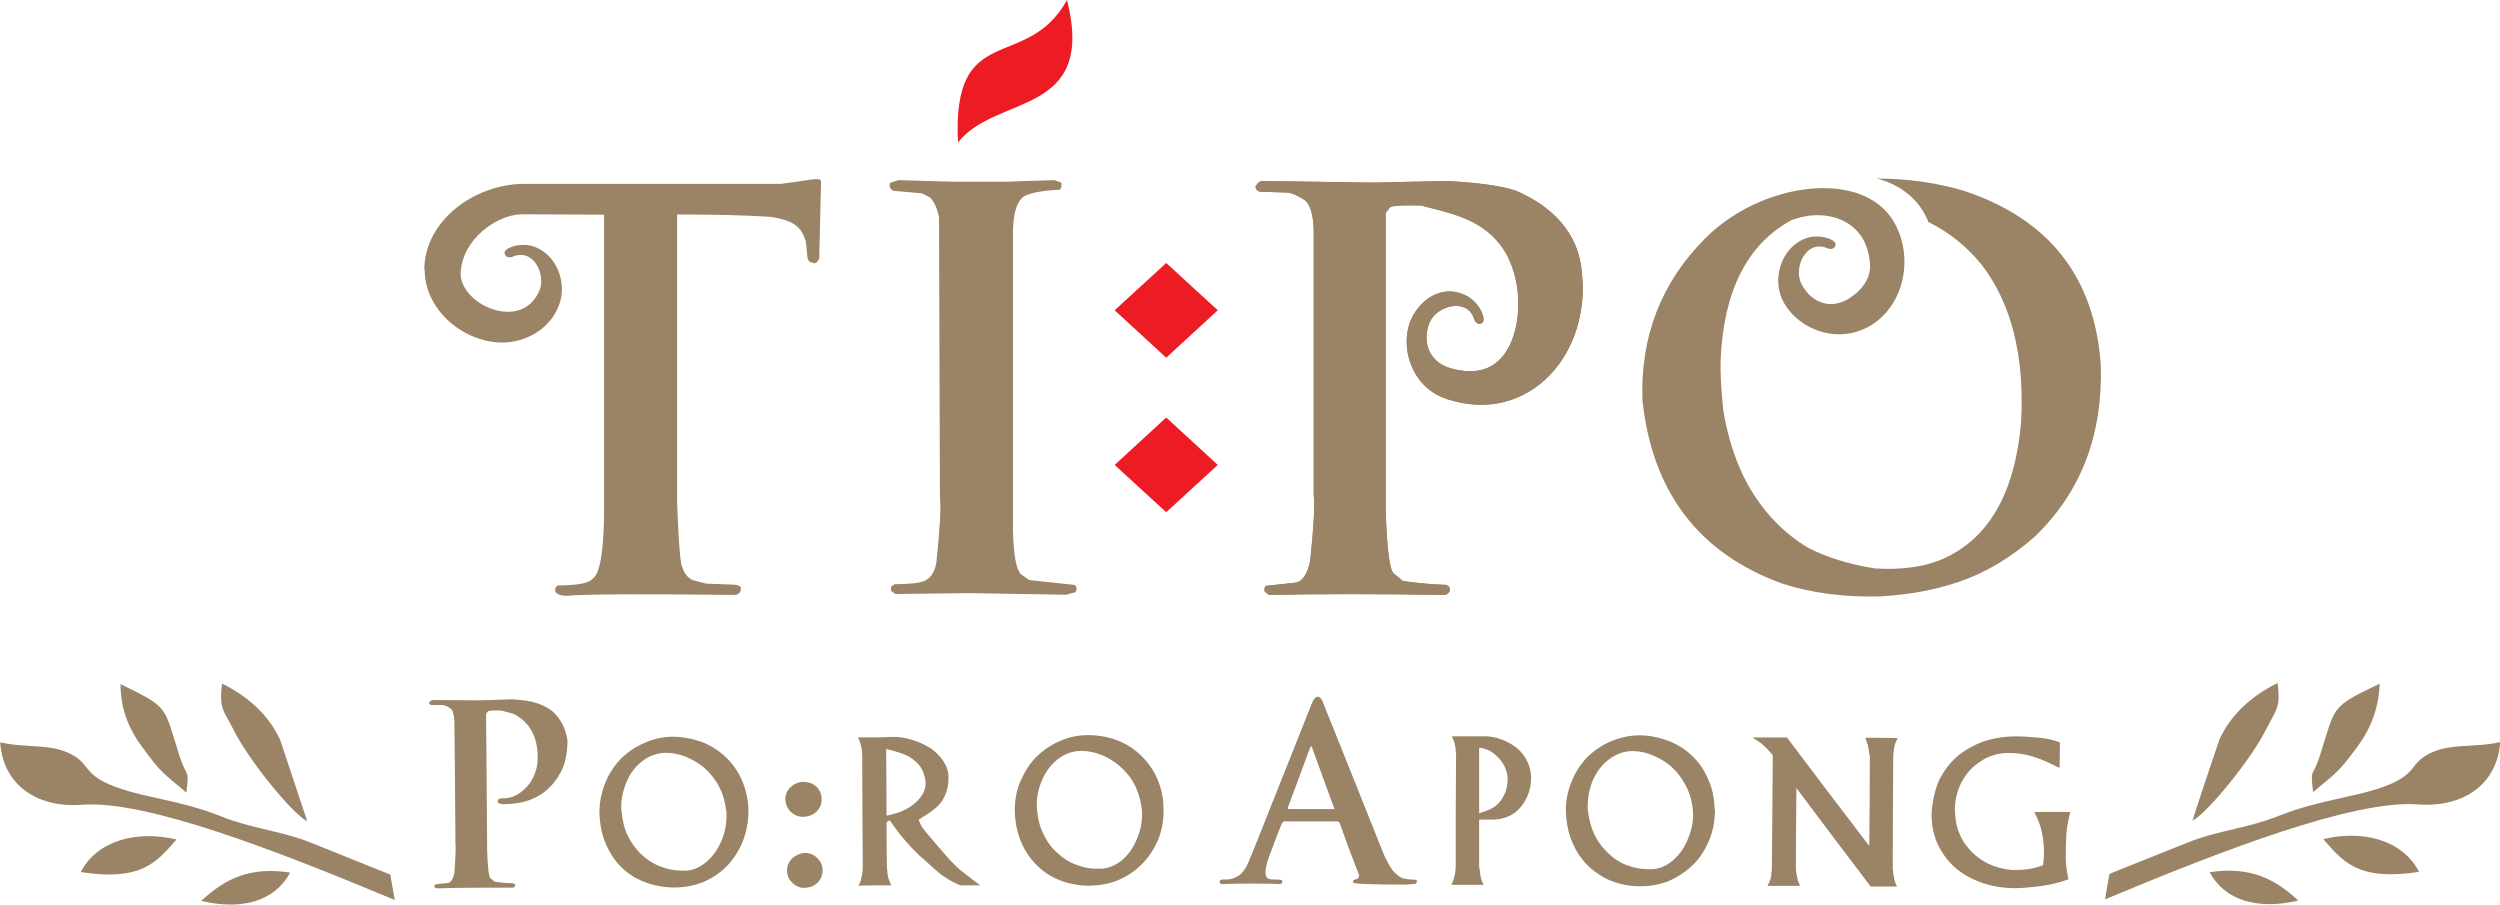
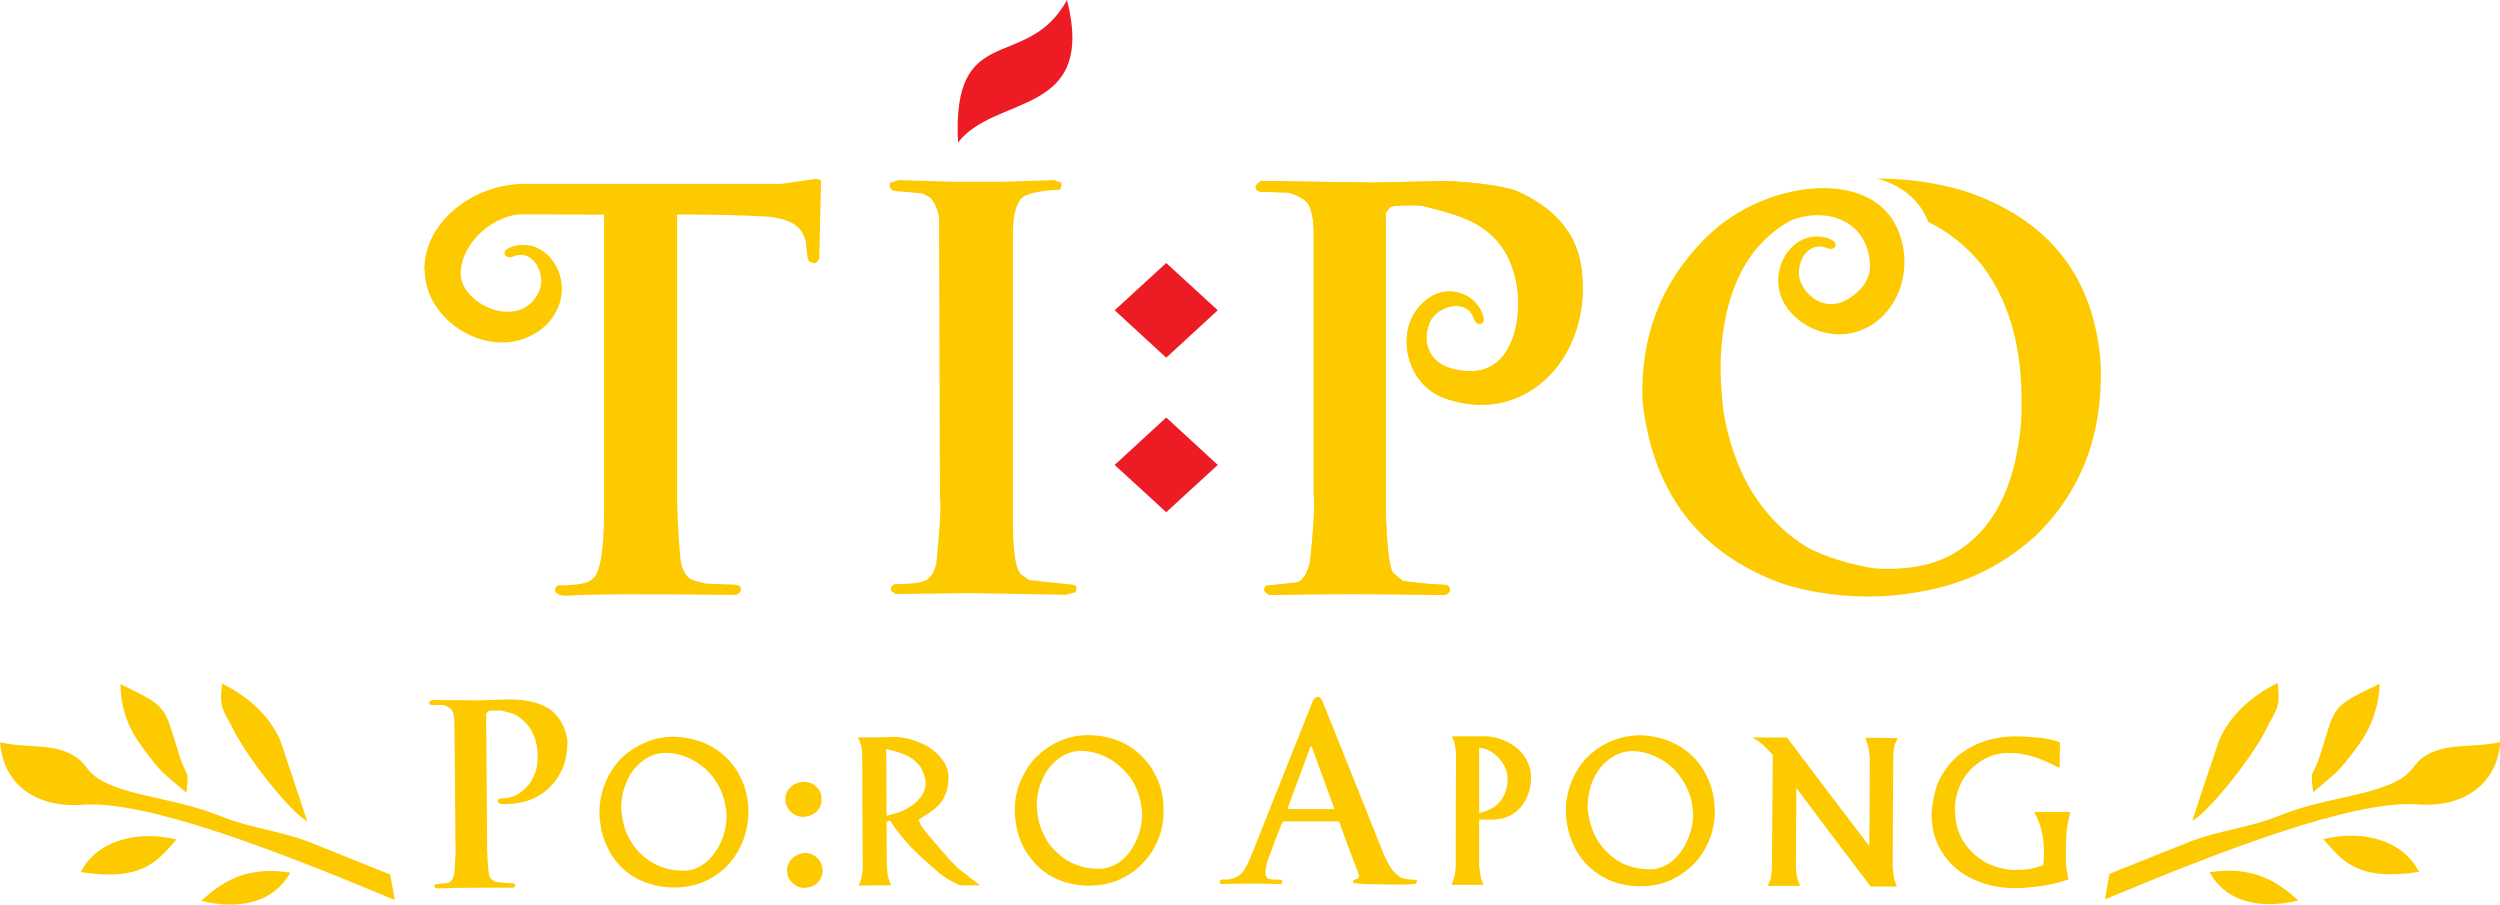
<svg xmlns="http://www.w3.org/2000/svg" id="Layer_2" data-name="Layer 2" viewBox="0 0 139.64 50.53">
  <defs>
    <style>
      .cls-1, .cls-2 {
-         fill: #9b8365;
+         fill: #FDCA00;
      }

      .cls-1, .cls-3 {
        fill-rule: evenodd;
      }

      .cls-3 {
        fill: #ed1c24;
      }
    </style>
  </defs>
  <g id="Layer_1-2" data-name="Layer 1">
    <g>
      <g>
        <path class="cls-3" d="M59.6,0c1.65,6.55-3.98,5.24-6.09,7.96-.35-6.89,3.83-3.88,6.09-7.96" />
        <path class="cls-3" d="M62.26,25.97l2.88-2.65,2.88,2.65-2.88,2.64-2.88-2.64ZM62.26,17.33l2.88-2.64,2.88,2.64-2.88,2.65-2.88-2.65Z" />
        <path class="cls-1" d="M80.8,22.28c-2.12-.69-2.72-3.25-1.83-4.73.64-1.06,1.76-1.6,2.88-1.06.85.4,1.22,1.46.9,1.57-.25.12-.39-.17-.4-.21-.37-1.25-2.05-.78-2.47.1-.42.9-.25,2.23,1.18,2.63,1.71.47,2.71-.17,3.26-1.28.77-1.56.68-4.26-.67-5.81-1.13-1.31-2.69-1.59-4.26-2.01-.96-.03-1.55,0-1.74.09l-.25.32v16.66c.07,2.14.22,3.3.45,3.48l.51.42c.73.11,1.54.19,2.43.22.13.06.2.15.2.28-.03.15-.13.24-.3.28-3.75-.06-7.01-.06-9.81,0l-.24-.19c-.03-.18,0-.29.09-.32l1.59-.17c.4-.03.69-.43.86-1.2.2-1.89.27-3.13.2-3.7v-14.83c-.03-.85-.2-1.41-.51-1.65-.49-.31-.86-.44-1.09-.42l-1.39-.04c-.2-.06-.28-.17-.25-.32.13-.21.28-.31.45-.28l6.12.09,4.08-.09c1.36.06,3.02.24,3.88.54,2.02.87,3.54,2.36,3.69,4.63.24,2.11-.44,4.28-1.8,5.68-1.42,1.46-3.46,2.08-5.74,1.33M104.27,18.3c-1.98,1.02-4.28-.2-4.82-1.83-.39-1.18.15-2.61,1.29-3.11.86-.38,1.91.04,1.78.35-.07.27-.38.18-.42.17-1.19-.54-1.91,1.01-1.51,1.91.41.91,1.5,1.66,2.74.85.76-.5,1.17-1.17,1.12-1.89-.15-2.52-2.53-3.2-4.43-2.43-2.43,1.35-3.73,3.92-3.91,7.7-.03.74.02,1.71.15,2.93.26,1.54.71,2.91,1.35,4.09.87,1.55,2,2.73,3.39,3.56,1.03.53,2.27.92,3.72,1.15,1.48.09,2.72-.08,3.73-.5,2.61-1.12,4.09-3.67,4.44-7.65.2-3.68-.52-6.6-2.17-8.77-.84-1.05-1.85-1.86-3.01-2.43-.48-1.27-1.61-2.11-2.88-2.43,1.75.01,3.38.24,4.87.69,4.74,1.57,7.29,4.8,7.64,9.7.13,3.91-1.09,7.11-3.68,9.61-1.35,1.19-2.77,2.03-4.25,2.53-1.3.45-2.74.71-4.32.81-2.06.06-3.91-.18-5.56-.72-4.64-1.69-7.24-5.1-7.79-10.23-.12-3.56,1.04-6.57,3.49-9.03,1.17-1.18,2.69-2.03,4.23-2.47,2.64-.76,5.33-.33,6.39,1.65,1.08,2,.46,4.75-1.59,5.8Z" />
        <path class="cls-1" d="M80.8,22.28c-2.12-.69-2.72-3.25-1.83-4.73.64-1.06,1.76-1.6,2.88-1.06.85.4,1.22,1.46.9,1.57-.25.12-.39-.17-.4-.21-.37-1.25-2.05-.78-2.47.1-.42.9-.25,2.23,1.18,2.63,1.71.47,2.71-.17,3.26-1.28.77-1.56.68-4.26-.67-5.81-1.13-1.31-2.69-1.59-4.26-2.01-.96-.03-1.55,0-1.74.09l-.25.32v16.66c.07,2.14.22,3.3.45,3.48l.51.42c.73.11,1.54.19,2.43.22.13.06.2.15.2.28-.03.15-.13.24-.3.28-3.75-.06-7.01-.06-9.81,0l-.24-.19c-.03-.18,0-.29.09-.32l1.59-.17c.4-.03.69-.43.86-1.2.2-1.89.27-3.13.2-3.7v-14.83c-.03-.85-.2-1.41-.51-1.65-.49-.31-.86-.44-1.09-.42l-1.39-.04c-.2-.06-.28-.17-.25-.32.13-.21.28-.31.45-.28l6.12.09,4.08-.09c1.36.06,3.02.24,3.88.54,2.02.87,3.54,2.36,3.69,4.63.24,2.11-.44,4.28-1.8,5.68-1.42,1.46-3.46,2.08-5.74,1.33" />
        <path class="cls-1" d="M50.16,10.06l3.05.09h2.94l2.73-.09.4.14c.03.2,0,.34-.1.4-.83.03-1.46.14-1.9.32-.49.25-.73,1.04-.7,2.39v16.25c.03,1.52.2,2.37.51,2.56l.4.28,2.53.27c.13.09.15.23.05.41l-.54.14-5.38-.09-4.13.05-.25-.18v-.23l.2-.14c.8,0,1.34-.06,1.64-.17.36-.15.59-.49.69-1.02.2-1.89.27-3.13.2-3.7l-.05-15.62c-.1-.48-.27-.85-.5-1.09l-.44-.23-1.59-.14c-.2-.09-.27-.24-.2-.45l.44-.14Z" />
        <path class="cls-1" d="M23.72,15.07c0,2.48,2.62,4.37,4.88,4.02,1.06-.17,2.23-.85,2.66-2.15.39-1.18-.15-2.61-1.29-3.11-.86-.38-1.91.04-1.78.35.08.27.38.18.42.17,1.19-.54,1.91,1.01,1.51,1.91-1.04,2.33-4.48.7-4.39-1.04.1-1.84,1.98-3.22,3.4-3.25h0s4.61.02,4.61.02v16.83c-.03,2.09-.25,3.26-.64,3.51-.2.24-.85.37-1.93.37-.14.06-.18.18-.15.35.1.15.32.23.64.23.83-.09,3.96-.11,9.42-.05.24-.06.33-.2.3-.41-.06-.12-.24-.17-.54-.17l-1.39-.05-.74-.19c-.3-.12-.52-.41-.65-.87-.1-.51-.18-1.7-.24-3.56v-16c2.02,0,3.75.04,5.21.13,1.46.22,1.75.67,1.98,1.37l.1.96.1.18.3.09c.1-.03.18-.12.25-.28l.1-4.29c0-.11-.13-.16-.4-.13l-1.83.26h-14.34c-2.79,0-5.58,2.06-5.59,4.79" />
      </g>
      <g>
        <path class="cls-2" d="M115.55,49.11c-.14.06-.37.13-.71.22-.34.09-.72.15-1.16.2-.43.05-.83.08-1.2.08-.17,0-.31-.02-.4-.02-.74-.05-1.42-.25-2.07-.58-.63-.33-1.16-.8-1.53-1.41-.4-.61-.6-1.34-.59-2.17.05-.71.19-1.33.43-1.87.28-.54.62-.99,1.05-1.35.43-.35.93-.62,1.47-.81.57-.18,1.16-.27,1.77-.27.43,0,.89.04,1.34.08.46.05.82.14,1.11.26,0,.48-.02.95-.02,1.42-.11-.04-.22-.1-.32-.15-.88-.45-1.7-.68-2.41-.68-.14,0-.23,0-.28,0-.54.04-1.02.19-1.45.5-.43.28-.77.66-1.02,1.14-.25.49-.37,1-.37,1.58,0,.04.02.07.02.11v.12c.02.41.11.79.28,1.15.15.36.39.66.66.94.28.27.57.49.94.66.35.17.77.27,1.22.33.06,0,.19,0,.35,0,.45,0,.82-.06,1.11-.15.11-.04.23-.07.35-.11.02-.27.05-.49.05-.65,0-.55-.06-1.08-.23-1.6-.06-.2-.17-.44-.31-.73.66,0,1.33,0,2.01,0-.15.6-.23,1.08-.23,1.45-.02.3-.02.58-.02.88-.02.41.02.77.08,1.09.02.11.03.21.06.32M104.49,49.52c-1.39-1.83-2.78-3.67-4.15-5.5-.02,1.5-.02,2.98-.03,4.47,0,.06.02.17.03.31.03.13.06.27.09.41.02.02.03.06.06.13.03.07.05.12.05.14-.62,0-1.22,0-1.82,0,.02-.03.05-.08.08-.14.03-.06.05-.12.06-.16.05-.12.08-.25.08-.38.02-.14.03-.25.03-.31.02-2.11.03-4.21.05-6.31-.05-.05-.12-.14-.23-.26-.11-.11-.18-.19-.25-.25-.09-.1-.22-.19-.35-.28-.14-.09-.26-.16-.31-.2h1.93c1.53,2.03,3.05,4.04,4.6,6.06.02-1.66.03-3.35.03-5.03-.02-.06-.03-.15-.05-.26-.02-.12-.03-.22-.06-.33-.02-.07-.05-.16-.08-.24-.03-.08-.05-.14-.05-.18.6,0,1.2,0,1.82.02,0,0-.03.04-.05.06-.02.04-.03.07-.06.12-.02.04-.03.09-.05.12-.05.11-.06.23-.08.36-.02.14-.03.25-.03.32-.02,2.12-.02,4.21-.03,6.31.02.06.02.15.03.27.02.12.05.23.06.35.02.04.03.09.05.14.02.05.03.11.06.15.02.04.03.07.03.09-.49,0-.99,0-1.47,0ZM88.69,45.22c.05.5.17.96.35,1.36.2.42.45.76.76,1.05.31.31.66.54,1.05.69.39.15.79.23,1.19.23h.29c.42-.04.79-.21,1.13-.51.34-.3.62-.68.8-1.13.2-.46.31-.93.31-1.4,0-.13-.02-.24-.02-.3-.06-.66-.28-1.22-.63-1.73-.32-.49-.76-.87-1.27-1.13-.51-.27-1-.4-1.51-.4-.48.02-.89.18-1.27.47-.39.28-.66.66-.88,1.12-.2.45-.29.92-.31,1.41v.27ZM95.79,45.19c0,.66-.11,1.25-.34,1.79-.23.52-.52.98-.91,1.35-.39.37-.83.66-1.33.88-.49.2-1.02.29-1.54.29-.05,0-.09,0-.12,0h-.14c-.8-.04-1.5-.26-2.07-.64-.6-.38-1.05-.87-1.37-1.5-.32-.61-.49-1.31-.51-2.07,0-.58.11-1.11.32-1.63.2-.51.49-.96.86-1.35.39-.38.82-.68,1.31-.89.49-.21,1.03-.34,1.59-.35.6,0,1.14.12,1.65.31.51.2.96.48,1.34.85.39.38.68.81.89,1.31.22.5.34,1.04.35,1.65ZM82.87,41.12c.34,0,.66.06.99.18.31.11.6.27.85.47.25.2.45.45.59.74.14.28.22.58.22.91,0,.64-.19,1.18-.56,1.64-.37.45-.88.69-1.51.72-.28,0-.56,0-.83,0v2.64c.02.07.03.18.05.32.02.14.03.27.08.4,0,.02.02.06.05.12.02.06.03.1.05.12,0,.02.02.04.02.04h-1.8s.03-.08.06-.14c.03-.06.05-.12.06-.17.03-.12.08-.25.09-.38.02-.13.02-.24.03-.31,0-2.1,0-4.2.02-6.31-.02-.08-.02-.19-.03-.33-.02-.13-.05-.27-.09-.4-.02-.03-.05-.07-.06-.13-.03-.05-.06-.1-.06-.12.6,0,1.2,0,1.82,0ZM82.97,45.31c.26-.09.49-.21.68-.39.19-.18.31-.39.42-.63.09-.24.14-.5.14-.8,0-.26-.08-.5-.2-.74-.14-.25-.31-.45-.51-.61-.2-.18-.42-.28-.63-.33-.09-.02-.17-.04-.25-.05v3.66c.11-.04.23-.07.35-.11ZM73.52,38.93c.15-.05.28.05.37.29,1.14,2.84,2.28,5.68,3.41,8.52.22.47.39.76.51.9.2.22.37.35.51.41.26.06.51.09.77.09.02.02.03.04.06.05,0,.12-.05.19-.17.19-.15,0-.31.02-.45.03-1.94,0-2.93-.04-2.95-.11v-.12c.08-.05.15-.08.23-.08.06-.04.09-.11.11-.2-.39-.99-.76-1.98-1.11-2.98-.03,0-.06-.02-.08-.04-1.02,0-2.04,0-3.04,0-.05.05-.08.11-.11.16-.29.71-.54,1.4-.8,2.1-.03.15-.06.3-.09.43-.02.27.02.43.12.49.06.03.12.04.19.06.35,0,.56.02.6.04.05.11.02.18-.06.22-.89-.03-2.01-.04-3.33,0-.03-.03-.06-.05-.09-.08,0-.04.02-.09.03-.14.05,0,.09-.03.14-.04.32.04.65-.04.93-.23.23-.16.46-.54.69-1.15,1.13-2.82,2.25-5.66,3.38-8.49.06-.15.14-.26.23-.31ZM71.93,45.13s.02.04.03.06c.85,0,1.71,0,2.58,0-.43-1.17-.86-2.34-1.28-3.51-.03.03-.06.04-.08.07-.42,1.13-.83,2.26-1.25,3.37ZM57.93,45.22c.03.5.15.96.35,1.36.19.41.43.75.76,1.04.31.3.66.53,1.05.67.39.16.79.24,1.2.23.12,0,.22,0,.28,0,.42-.04.8-.22,1.14-.51.34-.3.6-.68.79-1.14.2-.45.29-.92.29-1.39,0-.13,0-.24-.02-.3-.08-.66-.28-1.22-.62-1.73-.37-.49-.8-.87-1.3-1.13-.51-.27-1.02-.38-1.51-.38-.48.02-.89.18-1.26.47-.37.29-.66.67-.86,1.13-.2.45-.31.92-.31,1.41,0,.12,0,.21.02.27ZM64.99,45.14c.02.66-.09,1.25-.31,1.78-.22.53-.54.99-.91,1.36-.37.38-.83.67-1.33.89-.49.2-1.02.29-1.54.3-.05,0-.08,0-.11,0h-.15c-.79-.04-1.47-.25-2.08-.62-.57-.37-1.03-.86-1.37-1.49-.32-.61-.49-1.31-.51-2.07,0-.58.09-1.11.31-1.63.22-.51.49-.96.86-1.35.39-.38.82-.69,1.33-.91.48-.21,1-.34,1.57-.34.59,0,1.14.1,1.65.29.51.2.96.48,1.33.85.39.37.69.8.91,1.3.22.5.34,1.04.35,1.65ZM49.72,45.81c-.08.04-.14.08-.2.11,0,.85,0,1.71.02,2.55.02.07.02.18.03.3.02.12.03.26.09.38.02.05.03.12.06.17.03.06.05.11.06.13-.62,0-1.23,0-1.84.02.02-.03.05-.07.08-.13.02-.06.05-.12.05-.14.03-.13.08-.27.09-.41.02-.14.03-.25.03-.32-.02-2.1-.02-4.21-.03-6.31,0-.08-.02-.19-.03-.35-.03-.14-.06-.27-.11-.39,0-.04-.02-.08-.05-.12-.02-.04-.06-.08-.06-.11.66,0,1.33,0,1.99-.03.35,0,.69.05,1.06.17.37.11.71.27,1,.45.29.2.54.44.73.73s.29.58.29.89c0,.45-.08.82-.25,1.14-.14.32-.48.65-.99.97-.15.1-.31.19-.43.28.05.11.09.21.14.32.05.09.15.23.31.42.15.19.37.42.63.74.31.35.51.58.62.72.11.11.25.25.4.4.15.15.34.3.57.47.25.2.51.4.77.59-.39,0-.76,0-1.13,0-.15-.07-.31-.14-.45-.22-.29-.16-.54-.32-.74-.49-.2-.18-.57-.5-1.1-.98-.59-.56-1.13-1.2-1.64-1.95ZM49.8,45.49c.52-.12.97-.33,1.34-.66.37-.33.56-.68.56-1.1,0-.04,0-.12-.02-.21-.08-.38-.22-.67-.43-.88-.22-.22-.42-.37-.62-.45-.2-.09-.49-.19-.9-.3-.08,0-.15-.04-.23-.06,0,1.25.02,2.49.02,3.73.09-.02.19-.04.28-.06ZM45.89,44.61c.02.29-.09.54-.29.73-.2.19-.46.28-.77.29-.28-.02-.49-.12-.68-.3-.19-.2-.28-.43-.28-.7s.09-.47.29-.66c.2-.19.43-.29.71-.3.17,0,.34.04.51.11.15.09.28.19.37.35.09.13.14.29.14.48ZM45.95,48.6c0,.27-.09.5-.29.71-.2.19-.45.28-.76.28-.25,0-.48-.11-.66-.3-.2-.19-.28-.42-.28-.68,0-.17.05-.33.14-.48.09-.15.22-.26.37-.34.14-.09.31-.13.49-.15.26,0,.51.1.68.28.2.18.29.4.31.67ZM34.72,45.34c.05.5.15.95.35,1.35.2.41.46.76.77,1.05.31.29.66.51,1.05.66.4.16.8.23,1.2.23.12,0,.22,0,.29,0,.4-.04.79-.23,1.13-.53.32-.29.59-.67.79-1.14.19-.45.28-.92.28-1.4,0-.12,0-.23-.02-.29-.08-.66-.28-1.22-.63-1.72s-.79-.87-1.28-1.12c-.52-.27-1.03-.39-1.51-.38-.48.02-.91.18-1.28.48-.37.29-.66.66-.85,1.12-.2.45-.31.93-.31,1.42,0,.12,0,.21.02.27ZM41.8,45.23c.02.66-.11,1.25-.32,1.79-.22.53-.52.98-.88,1.36-.39.39-.83.68-1.33.89-.51.2-1.02.3-1.56.3-.03,0-.08,0-.11,0-.03,0-.08,0-.12,0-.8-.04-1.5-.25-2.11-.61-.59-.37-1.05-.86-1.37-1.49-.34-.61-.49-1.31-.52-2.07,0-.58.11-1.11.31-1.63.2-.51.49-.96.85-1.35.39-.39.82-.69,1.33-.91.48-.22,1-.35,1.57-.36.59,0,1.14.11,1.65.29.51.2.96.48,1.34.84.39.37.69.8.91,1.3.22.5.34,1.04.37,1.64ZM24.18,39.1c.88,0,1.76.02,2.65.02.59-.02,1.17-.04,1.77-.06.6.03,1.1.11,1.47.24.39.16.65.3.76.41.28.23.49.52.65.87.12.29.19.57.22.81-.02.68-.12,1.23-.32,1.63-.57,1.15-1.51,1.77-2.81,1.88-.52.05-.77,0-.77-.12,0-.04.02-.1.05-.15.05,0,.09-.02.15-.04.59.04,1.13-.24,1.6-.85.26-.41.42-.83.43-1.31.03-.81-.17-1.46-.56-1.94-.23-.27-.49-.47-.79-.62-.23-.06-.45-.12-.66-.18-.42-.02-.68,0-.76.04-.05.05-.08.11-.11.16.02,2.53.05,5.06.06,7.59.03.97.09,1.5.19,1.58.08.07.15.13.23.19.32.05.68.08,1.06.09.06.04.09.07.09.12-.02.07-.06.11-.14.12-1.62,0-3.04,0-4.26.04-.05-.02-.08-.04-.11-.08-.02-.08,0-.13.05-.14.23-.03.46-.06.69-.08.17-.02.29-.2.37-.56.06-.86.09-1.43.06-1.69-.02-2.25-.03-4.5-.06-6.76-.02-.39-.08-.64-.22-.74-.22-.14-.37-.2-.48-.19-.2,0-.4,0-.6,0-.08-.03-.12-.08-.11-.13.05-.1.11-.14.19-.13Z" />
        <path class="cls-1" d="M117.58,50.23c.08-.46.15-.94.25-1.42,1.53-.61,3.05-1.23,4.6-1.84,1.6-.6,3.21-.74,4.8-1.38,1.59-.63,2.78-.83,4.52-1.24,3.24-.78,2.75-1.49,3.64-2.08,1.25-.83,2.7-.46,4.26-.82-.15,2.28-1.97,3.68-4.61,3.48-3.56-.26-10.85,2.54-17.45,5.3M122.47,45.84c.88-.48,3.33-3.5,4.15-5.18.51-1.03.77-1.08.6-2.51-1.51.74-2.67,1.84-3.26,3.18-.51,1.51-1.02,3.01-1.5,4.51M129.21,44.24c1.31-1.11,1.39-1.08,2.45-2.51.8-1.09,1.2-2.19,1.26-3.54-2.79,1.34-2.44,1.2-3.33,3.99-.42,1.34-.56.63-.39,2.05M129.77,46.87c1.11,1.27,1.94,2.35,5.35,1.83-.94-1.83-3.22-2.35-5.35-1.83M123.42,48.72c.85,1.58,2.7,2.12,4.95,1.58-1.28-1.19-2.67-1.93-4.95-1.58" />
        <path class="cls-1" d="M22.05,50.27c-6.6-2.76-13.89-5.59-17.46-5.32-2.62.2-4.44-1.2-4.58-3.49,1.56.37,2.99,0,4.24.83.89.59.4,1.3,3.64,2.09,1.74.4,2.93.61,4.52,1.24,1.59.64,3.19.78,4.78,1.38,1.54.62,3.07,1.23,4.61,1.85.09.48.17.95.25,1.42M17.16,45.87c-.49-1.5-1-2.99-1.5-4.51-.59-1.34-1.74-2.43-3.26-3.18-.17,1.43.09,1.48.6,2.5.82,1.69,3.27,4.72,4.15,5.19M10.41,44.26c.17-1.43.03-.72-.39-2.06-.89-2.78-.54-2.65-3.29-3.99.01,1.35.42,2.46,1.23,3.54,1.05,1.43,1.13,1.41,2.44,2.51M9.86,46.89c-2.13-.51-4.41,0-5.35,1.82,3.41.53,4.24-.56,5.35-1.82M16.21,48.74c-2.3-.36-3.69.39-4.97,1.58,2.27.54,4.1.02,4.97-1.58" />
      </g>
    </g>
  </g>
</svg>
